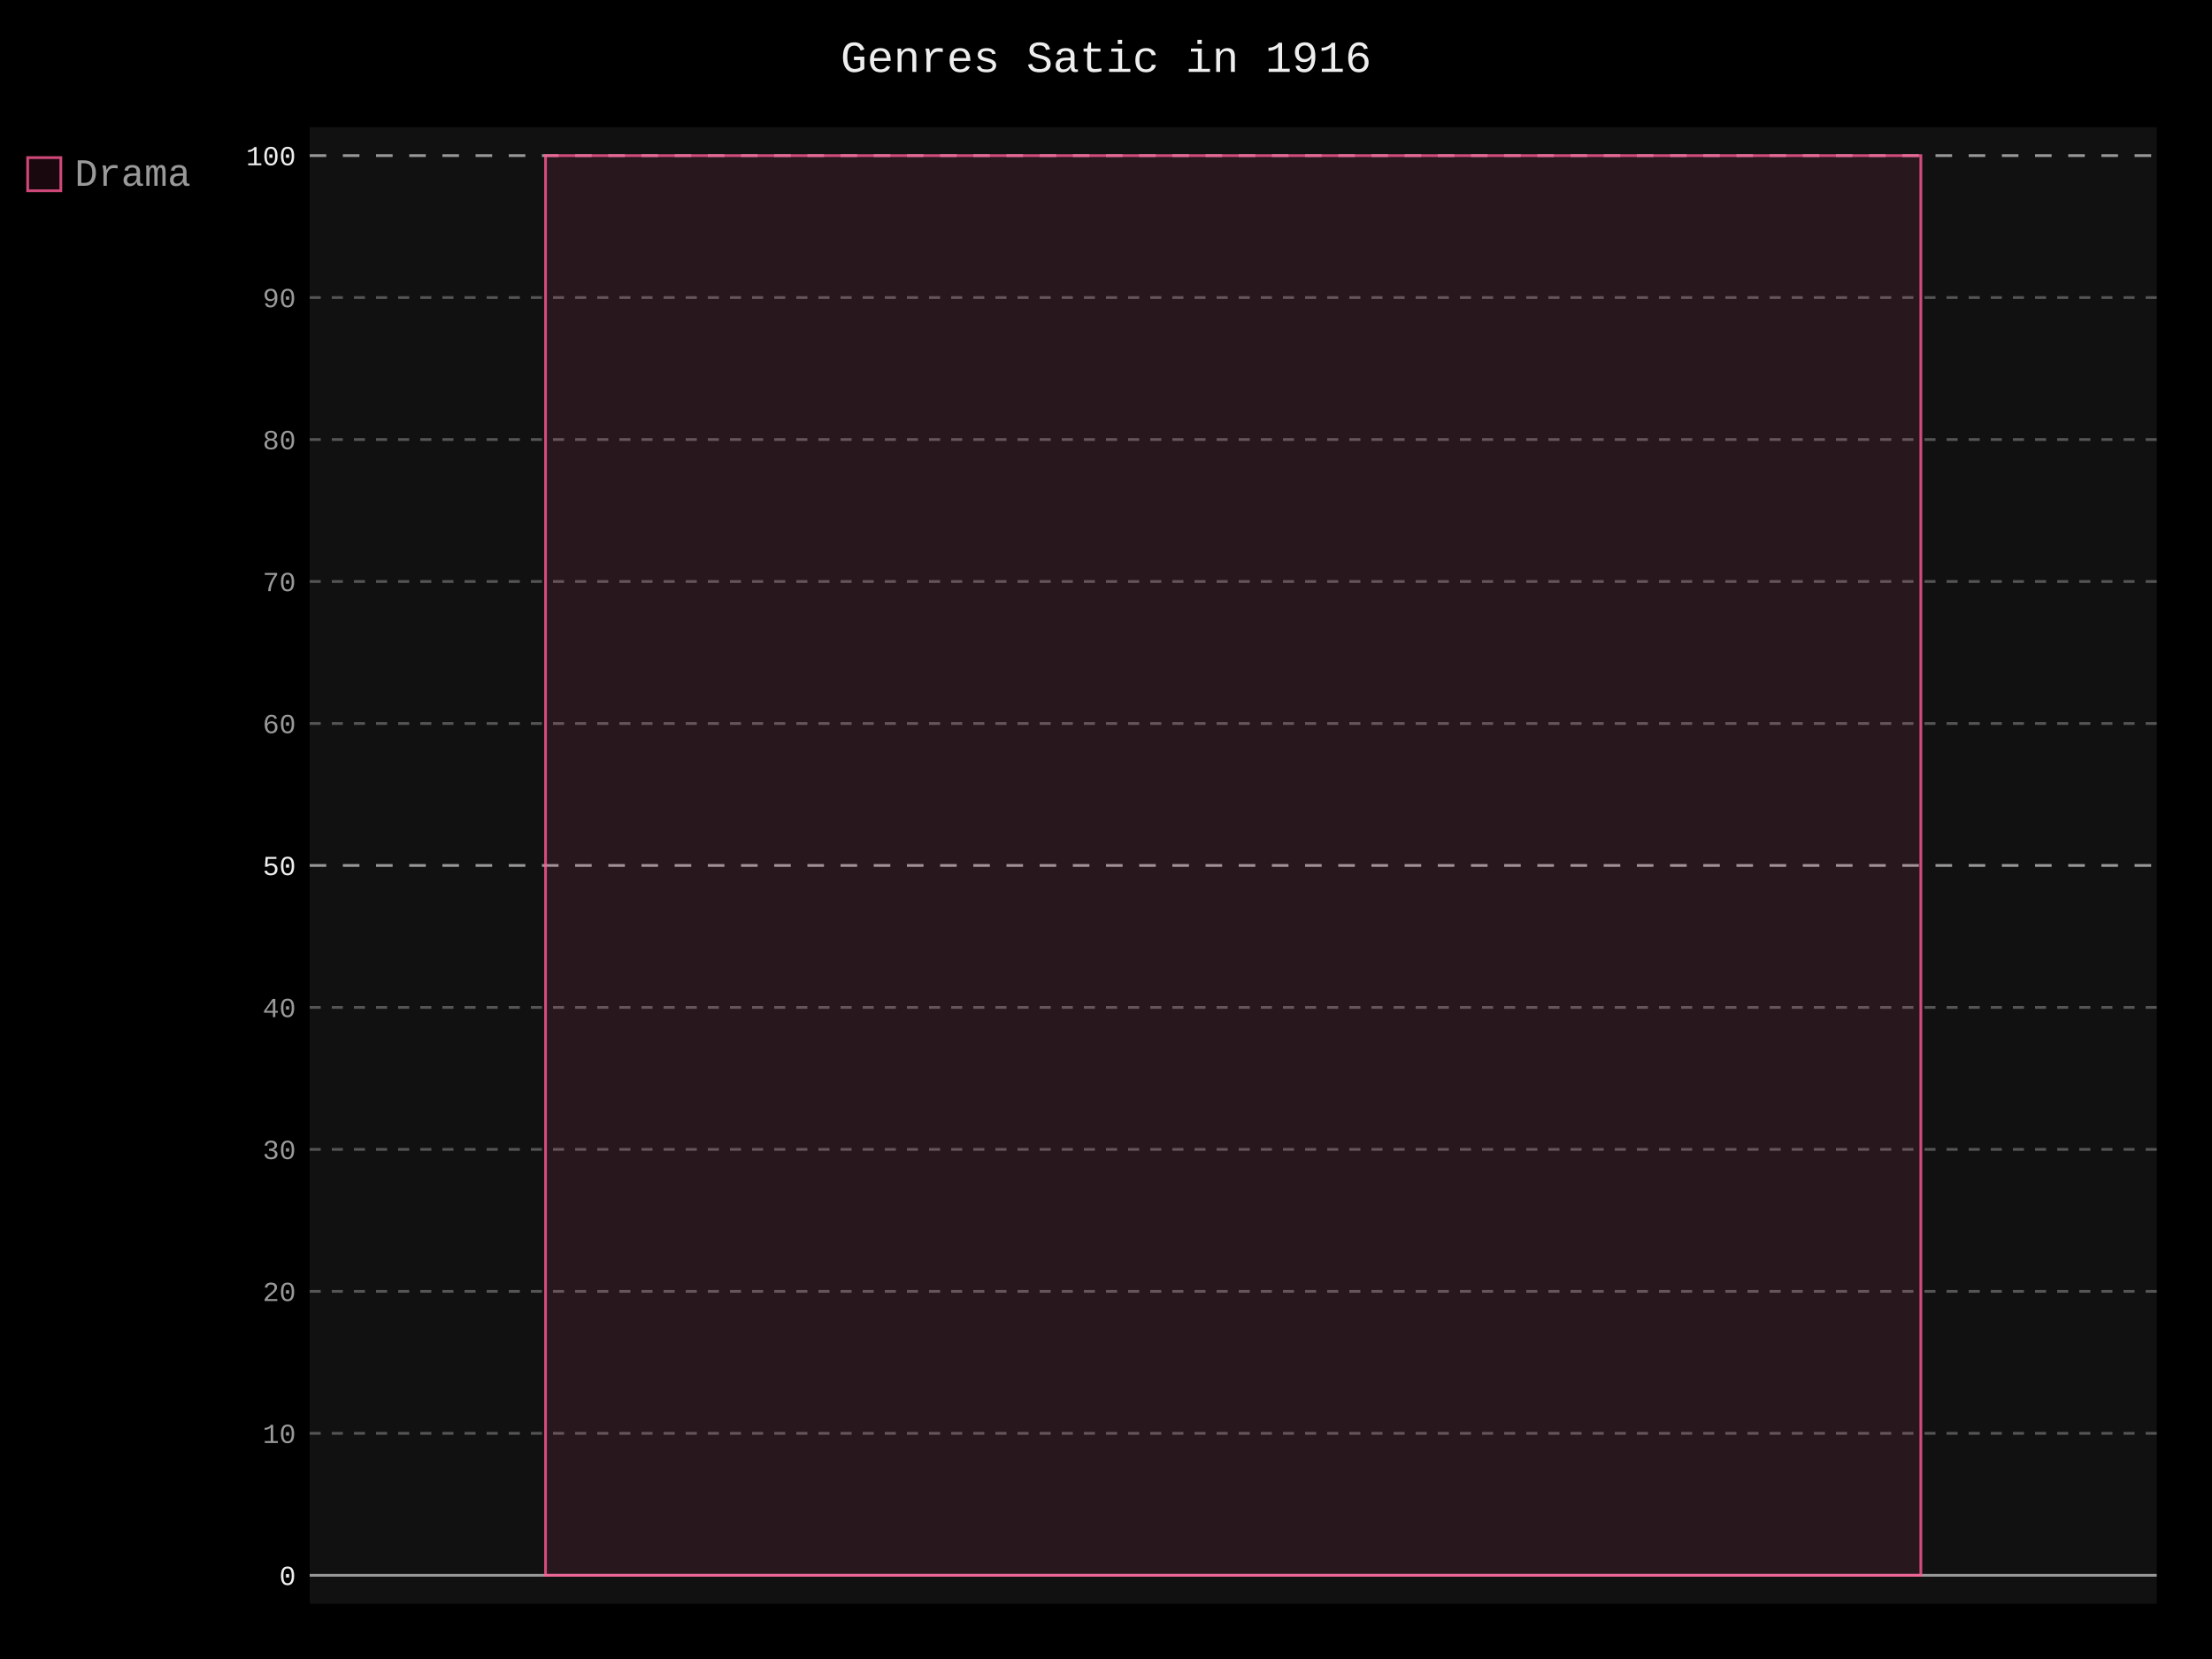
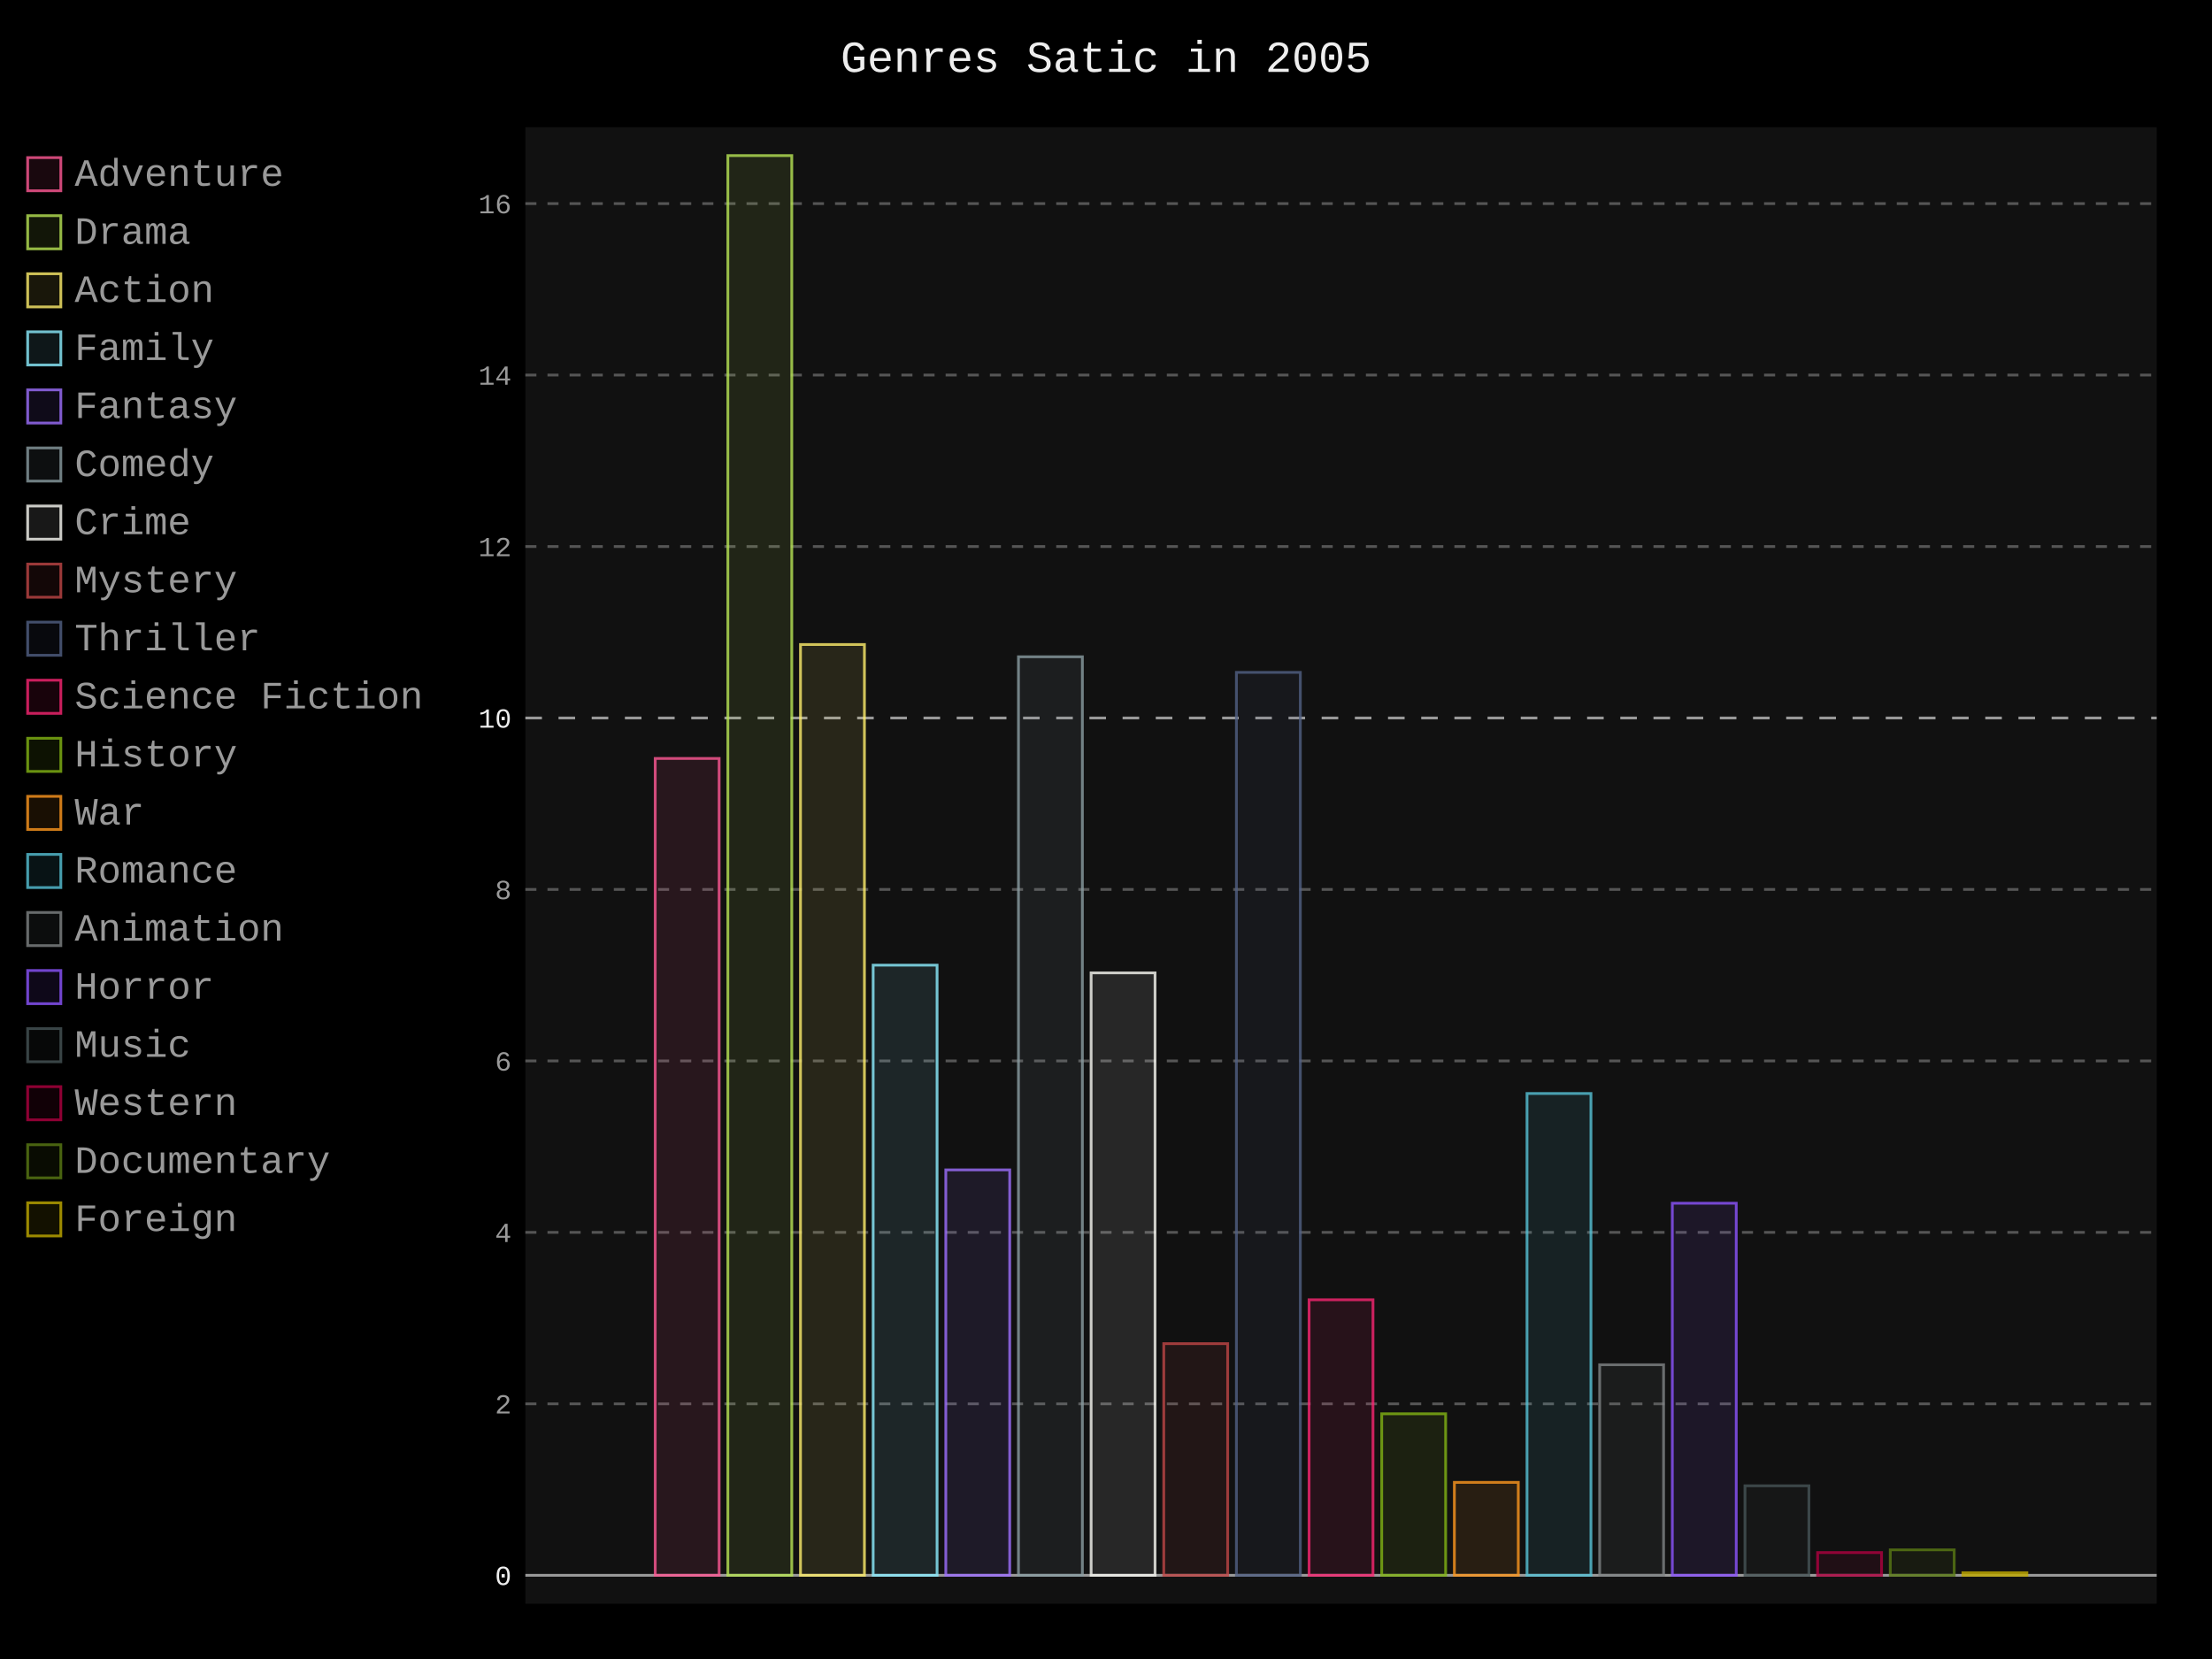
- <svg xmlns="http://www.w3.org/2000/svg" class="pygal-chart" id="chart-b54cec09-4a08-4c87-a68c-43b56cd6a341" viewBox="0 0 800 600">
+ <svg xmlns="http://www.w3.org/2000/svg" class="pygal-chart" id="chart-d2a11b8c-1f24-4904-91e4-b14925b5fa69" viewBox="0 0 800 600">
  <defs>
-     <style type="text/css">#chart-b54cec09-4a08-4c87-a68c-43b56cd6a341{-webkit-user-select:none;-webkit-font-smoothing:antialiased;font-family:Consolas,"Liberation Mono",Menlo,Courier,monospace}#chart-b54cec09-4a08-4c87-a68c-43b56cd6a341 .title{font-family:Consolas,"Liberation Mono",Menlo,Courier,monospace;font-size:16px}#chart-b54cec09-4a08-4c87-a68c-43b56cd6a341 .legends .legend text{font-family:Consolas,"Liberation Mono",Menlo,Courier,monospace;font-size:14px}#chart-b54cec09-4a08-4c87-a68c-43b56cd6a341 .axis text{font-family:Consolas,"Liberation Mono",Menlo,Courier,monospace;font-size:10px}#chart-b54cec09-4a08-4c87-a68c-43b56cd6a341 .axis text.major{font-family:Consolas,"Liberation Mono",Menlo,Courier,monospace;font-size:10px}#chart-b54cec09-4a08-4c87-a68c-43b56cd6a341 .text-overlay text.value{font-family:Consolas,"Liberation Mono",Menlo,Courier,monospace;font-size:16px}#chart-b54cec09-4a08-4c87-a68c-43b56cd6a341 .text-overlay text.label{font-family:Consolas,"Liberation Mono",Menlo,Courier,monospace;font-size:10px}#chart-b54cec09-4a08-4c87-a68c-43b56cd6a341 .tooltip{font-family:Consolas,"Liberation Mono",Menlo,Courier,monospace;font-size:14px}#chart-b54cec09-4a08-4c87-a68c-43b56cd6a341 text.no_data{font-family:Consolas,"Liberation Mono",Menlo,Courier,monospace;font-size:64px}
- #chart-b54cec09-4a08-4c87-a68c-43b56cd6a341{background-color:black}#chart-b54cec09-4a08-4c87-a68c-43b56cd6a341 path,#chart-b54cec09-4a08-4c87-a68c-43b56cd6a341 line,#chart-b54cec09-4a08-4c87-a68c-43b56cd6a341 rect,#chart-b54cec09-4a08-4c87-a68c-43b56cd6a341 circle{-webkit-transition:1s ease-out;-moz-transition:1s ease-out;transition:1s ease-out}#chart-b54cec09-4a08-4c87-a68c-43b56cd6a341 .graph &gt; .background{fill:black}#chart-b54cec09-4a08-4c87-a68c-43b56cd6a341 .plot &gt; .background{fill:#111}#chart-b54cec09-4a08-4c87-a68c-43b56cd6a341 .graph{fill:#999}#chart-b54cec09-4a08-4c87-a68c-43b56cd6a341 text.no_data{fill:#eee}#chart-b54cec09-4a08-4c87-a68c-43b56cd6a341 .title{fill:#eee}#chart-b54cec09-4a08-4c87-a68c-43b56cd6a341 .legends .legend text{fill:#999}#chart-b54cec09-4a08-4c87-a68c-43b56cd6a341 .legends .legend:hover text{fill:#eee}#chart-b54cec09-4a08-4c87-a68c-43b56cd6a341 .axis .line{stroke:#eee}#chart-b54cec09-4a08-4c87-a68c-43b56cd6a341 .axis .guide.line{stroke:#555}#chart-b54cec09-4a08-4c87-a68c-43b56cd6a341 .axis .major.line{stroke:#999}#chart-b54cec09-4a08-4c87-a68c-43b56cd6a341 .axis text.major{fill:#eee}#chart-b54cec09-4a08-4c87-a68c-43b56cd6a341 .axis.y .guides:hover .guide.line,#chart-b54cec09-4a08-4c87-a68c-43b56cd6a341 .line-graph .axis.x .guides:hover .guide.line,#chart-b54cec09-4a08-4c87-a68c-43b56cd6a341 .stackedline-graph .axis.x .guides:hover .guide.line,#chart-b54cec09-4a08-4c87-a68c-43b56cd6a341 .xy-graph .axis.x .guides:hover .guide.line{stroke:#eee}#chart-b54cec09-4a08-4c87-a68c-43b56cd6a341 .axis .guides:hover text{fill:#eee}#chart-b54cec09-4a08-4c87-a68c-43b56cd6a341 .reactive{fill-opacity:.1;stroke-opacity:.8}#chart-b54cec09-4a08-4c87-a68c-43b56cd6a341 .ci{stroke:#999}#chart-b54cec09-4a08-4c87-a68c-43b56cd6a341 .reactive.active,#chart-b54cec09-4a08-4c87-a68c-43b56cd6a341 .active .reactive{fill-opacity:.75;stroke-opacity:.9;stroke-width:4}#chart-b54cec09-4a08-4c87-a68c-43b56cd6a341 .ci .reactive.active{stroke-width:1.5}#chart-b54cec09-4a08-4c87-a68c-43b56cd6a341 .series text{fill:#eee}#chart-b54cec09-4a08-4c87-a68c-43b56cd6a341 .tooltip rect{fill:#111;stroke:#eee;-webkit-transition:opacity 1s ease-out;-moz-transition:opacity 1s ease-out;transition:opacity 1s ease-out}#chart-b54cec09-4a08-4c87-a68c-43b56cd6a341 .tooltip .label{fill:#999}#chart-b54cec09-4a08-4c87-a68c-43b56cd6a341 .tooltip .label{fill:#999}#chart-b54cec09-4a08-4c87-a68c-43b56cd6a341 .tooltip .legend{font-size:.8em;fill:#555}#chart-b54cec09-4a08-4c87-a68c-43b56cd6a341 .tooltip .x_label{font-size:.6em;fill:#eee}#chart-b54cec09-4a08-4c87-a68c-43b56cd6a341 .tooltip .xlink{font-size:.5em;text-decoration:underline}#chart-b54cec09-4a08-4c87-a68c-43b56cd6a341 .tooltip .value{font-size:1.5em}#chart-b54cec09-4a08-4c87-a68c-43b56cd6a341 .bound{font-size:.5em}#chart-b54cec09-4a08-4c87-a68c-43b56cd6a341 .max-value{font-size:.75em;fill:#555}#chart-b54cec09-4a08-4c87-a68c-43b56cd6a341 .map-element{fill:#111;stroke:#555 !important}#chart-b54cec09-4a08-4c87-a68c-43b56cd6a341 .map-element .reactive{fill-opacity:inherit;stroke-opacity:inherit}#chart-b54cec09-4a08-4c87-a68c-43b56cd6a341 .color-0,#chart-b54cec09-4a08-4c87-a68c-43b56cd6a341 .color-0 a:visited{stroke:#ff5995;fill:#ff5995}#chart-b54cec09-4a08-4c87-a68c-43b56cd6a341 .text-overlay .color-0 text{fill:black}
- #chart-b54cec09-4a08-4c87-a68c-43b56cd6a341 text.no_data{text-anchor:middle}#chart-b54cec09-4a08-4c87-a68c-43b56cd6a341 .guide.line{fill:none}#chart-b54cec09-4a08-4c87-a68c-43b56cd6a341 .centered{text-anchor:middle}#chart-b54cec09-4a08-4c87-a68c-43b56cd6a341 .title{text-anchor:middle}#chart-b54cec09-4a08-4c87-a68c-43b56cd6a341 .legends .legend text{fill-opacity:1}#chart-b54cec09-4a08-4c87-a68c-43b56cd6a341 .axis.x text{text-anchor:middle}#chart-b54cec09-4a08-4c87-a68c-43b56cd6a341 .axis.x:not(.web) text[transform]{text-anchor:start}#chart-b54cec09-4a08-4c87-a68c-43b56cd6a341 .axis.x:not(.web) text[transform].backwards{text-anchor:end}#chart-b54cec09-4a08-4c87-a68c-43b56cd6a341 .axis.y text{text-anchor:end}#chart-b54cec09-4a08-4c87-a68c-43b56cd6a341 .axis.y text[transform].backwards{text-anchor:start}#chart-b54cec09-4a08-4c87-a68c-43b56cd6a341 .axis.y2 text{text-anchor:start}#chart-b54cec09-4a08-4c87-a68c-43b56cd6a341 .axis.y2 text[transform].backwards{text-anchor:end}#chart-b54cec09-4a08-4c87-a68c-43b56cd6a341 .axis .guide.line{stroke-dasharray:4,4}#chart-b54cec09-4a08-4c87-a68c-43b56cd6a341 .axis .major.guide.line{stroke-dasharray:6,6}#chart-b54cec09-4a08-4c87-a68c-43b56cd6a341 .horizontal .axis.y .guide.line,#chart-b54cec09-4a08-4c87-a68c-43b56cd6a341 .horizontal .axis.y2 .guide.line,#chart-b54cec09-4a08-4c87-a68c-43b56cd6a341 .vertical .axis.x .guide.line{opacity:0}#chart-b54cec09-4a08-4c87-a68c-43b56cd6a341 .horizontal .axis.always_show .guide.line,#chart-b54cec09-4a08-4c87-a68c-43b56cd6a341 .vertical .axis.always_show .guide.line{opacity:1 !important}#chart-b54cec09-4a08-4c87-a68c-43b56cd6a341 .axis.y .guides:hover .guide.line,#chart-b54cec09-4a08-4c87-a68c-43b56cd6a341 .axis.y2 .guides:hover .guide.line,#chart-b54cec09-4a08-4c87-a68c-43b56cd6a341 .axis.x .guides:hover .guide.line{opacity:1}#chart-b54cec09-4a08-4c87-a68c-43b56cd6a341 .axis .guides:hover text{opacity:1}#chart-b54cec09-4a08-4c87-a68c-43b56cd6a341 .nofill{fill:none}#chart-b54cec09-4a08-4c87-a68c-43b56cd6a341 .subtle-fill{fill-opacity:.2}#chart-b54cec09-4a08-4c87-a68c-43b56cd6a341 .dot{stroke-width:1px;fill-opacity:1}#chart-b54cec09-4a08-4c87-a68c-43b56cd6a341 .dot.active{stroke-width:5px}#chart-b54cec09-4a08-4c87-a68c-43b56cd6a341 .dot.negative{fill:transparent}#chart-b54cec09-4a08-4c87-a68c-43b56cd6a341 text,#chart-b54cec09-4a08-4c87-a68c-43b56cd6a341 tspan{stroke:none !important}#chart-b54cec09-4a08-4c87-a68c-43b56cd6a341 .series text.active{opacity:1}#chart-b54cec09-4a08-4c87-a68c-43b56cd6a341 .tooltip rect{fill-opacity:.95;stroke-width:.5}#chart-b54cec09-4a08-4c87-a68c-43b56cd6a341 .tooltip text{fill-opacity:1}#chart-b54cec09-4a08-4c87-a68c-43b56cd6a341 .showable{visibility:hidden}#chart-b54cec09-4a08-4c87-a68c-43b56cd6a341 .showable.shown{visibility:visible}#chart-b54cec09-4a08-4c87-a68c-43b56cd6a341 .gauge-background{fill:rgba(229,229,229,1);stroke:none}#chart-b54cec09-4a08-4c87-a68c-43b56cd6a341 .bg-lines{stroke:black;stroke-width:2px}</style>
+     <style type="text/css">#chart-d2a11b8c-1f24-4904-91e4-b14925b5fa69{-webkit-user-select:none;-webkit-font-smoothing:antialiased;font-family:Consolas,"Liberation Mono",Menlo,Courier,monospace}#chart-d2a11b8c-1f24-4904-91e4-b14925b5fa69 .title{font-family:Consolas,"Liberation Mono",Menlo,Courier,monospace;font-size:16px}#chart-d2a11b8c-1f24-4904-91e4-b14925b5fa69 .legends .legend text{font-family:Consolas,"Liberation Mono",Menlo,Courier,monospace;font-size:14px}#chart-d2a11b8c-1f24-4904-91e4-b14925b5fa69 .axis text{font-family:Consolas,"Liberation Mono",Menlo,Courier,monospace;font-size:10px}#chart-d2a11b8c-1f24-4904-91e4-b14925b5fa69 .axis text.major{font-family:Consolas,"Liberation Mono",Menlo,Courier,monospace;font-size:10px}#chart-d2a11b8c-1f24-4904-91e4-b14925b5fa69 .text-overlay text.value{font-family:Consolas,"Liberation Mono",Menlo,Courier,monospace;font-size:16px}#chart-d2a11b8c-1f24-4904-91e4-b14925b5fa69 .text-overlay text.label{font-family:Consolas,"Liberation Mono",Menlo,Courier,monospace;font-size:10px}#chart-d2a11b8c-1f24-4904-91e4-b14925b5fa69 .tooltip{font-family:Consolas,"Liberation Mono",Menlo,Courier,monospace;font-size:14px}#chart-d2a11b8c-1f24-4904-91e4-b14925b5fa69 text.no_data{font-family:Consolas,"Liberation Mono",Menlo,Courier,monospace;font-size:64px}
+ #chart-d2a11b8c-1f24-4904-91e4-b14925b5fa69{background-color:black}#chart-d2a11b8c-1f24-4904-91e4-b14925b5fa69 path,#chart-d2a11b8c-1f24-4904-91e4-b14925b5fa69 line,#chart-d2a11b8c-1f24-4904-91e4-b14925b5fa69 rect,#chart-d2a11b8c-1f24-4904-91e4-b14925b5fa69 circle{-webkit-transition:1s ease-out;-moz-transition:1s ease-out;transition:1s ease-out}#chart-d2a11b8c-1f24-4904-91e4-b14925b5fa69 .graph &gt; .background{fill:black}#chart-d2a11b8c-1f24-4904-91e4-b14925b5fa69 .plot &gt; .background{fill:#111}#chart-d2a11b8c-1f24-4904-91e4-b14925b5fa69 .graph{fill:#999}#chart-d2a11b8c-1f24-4904-91e4-b14925b5fa69 text.no_data{fill:#eee}#chart-d2a11b8c-1f24-4904-91e4-b14925b5fa69 .title{fill:#eee}#chart-d2a11b8c-1f24-4904-91e4-b14925b5fa69 .legends .legend text{fill:#999}#chart-d2a11b8c-1f24-4904-91e4-b14925b5fa69 .legends .legend:hover text{fill:#eee}#chart-d2a11b8c-1f24-4904-91e4-b14925b5fa69 .axis .line{stroke:#eee}#chart-d2a11b8c-1f24-4904-91e4-b14925b5fa69 .axis .guide.line{stroke:#555}#chart-d2a11b8c-1f24-4904-91e4-b14925b5fa69 .axis .major.line{stroke:#999}#chart-d2a11b8c-1f24-4904-91e4-b14925b5fa69 .axis text.major{fill:#eee}#chart-d2a11b8c-1f24-4904-91e4-b14925b5fa69 .axis.y .guides:hover .guide.line,#chart-d2a11b8c-1f24-4904-91e4-b14925b5fa69 .line-graph .axis.x .guides:hover .guide.line,#chart-d2a11b8c-1f24-4904-91e4-b14925b5fa69 .stackedline-graph .axis.x .guides:hover .guide.line,#chart-d2a11b8c-1f24-4904-91e4-b14925b5fa69 .xy-graph .axis.x .guides:hover .guide.line{stroke:#eee}#chart-d2a11b8c-1f24-4904-91e4-b14925b5fa69 .axis .guides:hover text{fill:#eee}#chart-d2a11b8c-1f24-4904-91e4-b14925b5fa69 .reactive{fill-opacity:.1;stroke-opacity:.8}#chart-d2a11b8c-1f24-4904-91e4-b14925b5fa69 .ci{stroke:#999}#chart-d2a11b8c-1f24-4904-91e4-b14925b5fa69 .reactive.active,#chart-d2a11b8c-1f24-4904-91e4-b14925b5fa69 .active .reactive{fill-opacity:.75;stroke-opacity:.9;stroke-width:4}#chart-d2a11b8c-1f24-4904-91e4-b14925b5fa69 .ci .reactive.active{stroke-width:1.5}#chart-d2a11b8c-1f24-4904-91e4-b14925b5fa69 .series text{fill:#eee}#chart-d2a11b8c-1f24-4904-91e4-b14925b5fa69 .tooltip rect{fill:#111;stroke:#eee;-webkit-transition:opacity 1s ease-out;-moz-transition:opacity 1s ease-out;transition:opacity 1s ease-out}#chart-d2a11b8c-1f24-4904-91e4-b14925b5fa69 .tooltip .label{fill:#999}#chart-d2a11b8c-1f24-4904-91e4-b14925b5fa69 .tooltip .label{fill:#999}#chart-d2a11b8c-1f24-4904-91e4-b14925b5fa69 .tooltip .legend{font-size:.8em;fill:#555}#chart-d2a11b8c-1f24-4904-91e4-b14925b5fa69 .tooltip .x_label{font-size:.6em;fill:#eee}#chart-d2a11b8c-1f24-4904-91e4-b14925b5fa69 .tooltip .xlink{font-size:.5em;text-decoration:underline}#chart-d2a11b8c-1f24-4904-91e4-b14925b5fa69 .tooltip .value{font-size:1.5em}#chart-d2a11b8c-1f24-4904-91e4-b14925b5fa69 .bound{font-size:.5em}#chart-d2a11b8c-1f24-4904-91e4-b14925b5fa69 .max-value{font-size:.75em;fill:#555}#chart-d2a11b8c-1f24-4904-91e4-b14925b5fa69 .map-element{fill:#111;stroke:#555 !important}#chart-d2a11b8c-1f24-4904-91e4-b14925b5fa69 .map-element .reactive{fill-opacity:inherit;stroke-opacity:inherit}#chart-d2a11b8c-1f24-4904-91e4-b14925b5fa69 .color-0,#chart-d2a11b8c-1f24-4904-91e4-b14925b5fa69 .color-0 a:visited{stroke:#ff5995;fill:#ff5995}#chart-d2a11b8c-1f24-4904-91e4-b14925b5fa69 .color-1,#chart-d2a11b8c-1f24-4904-91e4-b14925b5fa69 .color-1 a:visited{stroke:#b6e354;fill:#b6e354}#chart-d2a11b8c-1f24-4904-91e4-b14925b5fa69 .color-2,#chart-d2a11b8c-1f24-4904-91e4-b14925b5fa69 .color-2 a:visited{stroke:#feed6c;fill:#feed6c}#chart-d2a11b8c-1f24-4904-91e4-b14925b5fa69 .color-3,#chart-d2a11b8c-1f24-4904-91e4-b14925b5fa69 .color-3 a:visited{stroke:#8cedff;fill:#8cedff}#chart-d2a11b8c-1f24-4904-91e4-b14925b5fa69 .color-4,#chart-d2a11b8c-1f24-4904-91e4-b14925b5fa69 .color-4 a:visited{stroke:#9e6ffe;fill:#9e6ffe}#chart-d2a11b8c-1f24-4904-91e4-b14925b5fa69 .color-5,#chart-d2a11b8c-1f24-4904-91e4-b14925b5fa69 .color-5 a:visited{stroke:#899ca1;fill:#899ca1}#chart-d2a11b8c-1f24-4904-91e4-b14925b5fa69 .color-6,#chart-d2a11b8c-1f24-4904-91e4-b14925b5fa69 .color-6 a:visited{stroke:#f8f8f2;fill:#f8f8f2}#chart-d2a11b8c-1f24-4904-91e4-b14925b5fa69 .color-7,#chart-d2a11b8c-1f24-4904-91e4-b14925b5fa69 .color-7 a:visited{stroke:#bf4646;fill:#bf4646}#chart-d2a11b8c-1f24-4904-91e4-b14925b5fa69 .color-8,#chart-d2a11b8c-1f24-4904-91e4-b14925b5fa69 .color-8 a:visited{stroke:#516083;fill:#516083}#chart-d2a11b8c-1f24-4904-91e4-b14925b5fa69 .color-9,#chart-d2a11b8c-1f24-4904-91e4-b14925b5fa69 .color-9 a:visited{stroke:#f92672;fill:#f92672}#chart-d2a11b8c-1f24-4904-91e4-b14925b5fa69 .color-10,#chart-d2a11b8c-1f24-4904-91e4-b14925b5fa69 .color-10 a:visited{stroke:#82b414;fill:#82b414}#chart-d2a11b8c-1f24-4904-91e4-b14925b5fa69 .color-11,#chart-d2a11b8c-1f24-4904-91e4-b14925b5fa69 .color-11 a:visited{stroke:#fd971f;fill:#fd971f}#chart-d2a11b8c-1f24-4904-91e4-b14925b5fa69 .color-12,#chart-d2a11b8c-1f24-4904-91e4-b14925b5fa69 .color-12 a:visited{stroke:#56c2d6;fill:#56c2d6}#chart-d2a11b8c-1f24-4904-91e4-b14925b5fa69 .color-13,#chart-d2a11b8c-1f24-4904-91e4-b14925b5fa69 .color-13 a:visited{stroke:#808384;fill:#808384}#chart-d2a11b8c-1f24-4904-91e4-b14925b5fa69 .color-14,#chart-d2a11b8c-1f24-4904-91e4-b14925b5fa69 .color-14 a:visited{stroke:#8c54fe;fill:#8c54fe}#chart-d2a11b8c-1f24-4904-91e4-b14925b5fa69 .color-15,#chart-d2a11b8c-1f24-4904-91e4-b14925b5fa69 .color-15 a:visited{stroke:#465457;fill:#465457}#chart-d2a11b8c-1f24-4904-91e4-b14925b5fa69 .color-16,#chart-d2a11b8c-1f24-4904-91e4-b14925b5fa69 .color-16 a:visited{stroke:#b00040;fill:#b00040}#chart-d2a11b8c-1f24-4904-91e4-b14925b5fa69 .color-17,#chart-d2a11b8c-1f24-4904-91e4-b14925b5fa69 .color-17 a:visited{stroke:#5a7b14;fill:#5a7b14}#chart-d2a11b8c-1f24-4904-91e4-b14925b5fa69 .color-18,#chart-d2a11b8c-1f24-4904-91e4-b14925b5fa69 .color-18 a:visited{stroke:#c0aa01;fill:#c0aa01}#chart-d2a11b8c-1f24-4904-91e4-b14925b5fa69 .text-overlay .color-0 text{fill:black}#chart-d2a11b8c-1f24-4904-91e4-b14925b5fa69 .text-overlay .color-1 text{fill:black}#chart-d2a11b8c-1f24-4904-91e4-b14925b5fa69 .text-overlay .color-2 text{fill:black}#chart-d2a11b8c-1f24-4904-91e4-b14925b5fa69 .text-overlay .color-3 text{fill:black}#chart-d2a11b8c-1f24-4904-91e4-b14925b5fa69 .text-overlay .color-4 text{fill:black}#chart-d2a11b8c-1f24-4904-91e4-b14925b5fa69 .text-overlay .color-5 text{fill:black}#chart-d2a11b8c-1f24-4904-91e4-b14925b5fa69 .text-overlay .color-6 text{fill:black}#chart-d2a11b8c-1f24-4904-91e4-b14925b5fa69 .text-overlay .color-7 text{fill:black}#chart-d2a11b8c-1f24-4904-91e4-b14925b5fa69 .text-overlay .color-8 text{fill:black}#chart-d2a11b8c-1f24-4904-91e4-b14925b5fa69 .text-overlay .color-9 text{fill:black}#chart-d2a11b8c-1f24-4904-91e4-b14925b5fa69 .text-overlay .color-10 text{fill:black}#chart-d2a11b8c-1f24-4904-91e4-b14925b5fa69 .text-overlay .color-11 text{fill:black}#chart-d2a11b8c-1f24-4904-91e4-b14925b5fa69 .text-overlay .color-12 text{fill:black}#chart-d2a11b8c-1f24-4904-91e4-b14925b5fa69 .text-overlay .color-13 text{fill:black}#chart-d2a11b8c-1f24-4904-91e4-b14925b5fa69 .text-overlay .color-14 text{fill:black}#chart-d2a11b8c-1f24-4904-91e4-b14925b5fa69 .text-overlay .color-15 text{fill:black}#chart-d2a11b8c-1f24-4904-91e4-b14925b5fa69 .text-overlay .color-16 text{fill:black}#chart-d2a11b8c-1f24-4904-91e4-b14925b5fa69 .text-overlay .color-17 text{fill:black}#chart-d2a11b8c-1f24-4904-91e4-b14925b5fa69 .text-overlay .color-18 text{fill:black}
+ #chart-d2a11b8c-1f24-4904-91e4-b14925b5fa69 text.no_data{text-anchor:middle}#chart-d2a11b8c-1f24-4904-91e4-b14925b5fa69 .guide.line{fill:none}#chart-d2a11b8c-1f24-4904-91e4-b14925b5fa69 .centered{text-anchor:middle}#chart-d2a11b8c-1f24-4904-91e4-b14925b5fa69 .title{text-anchor:middle}#chart-d2a11b8c-1f24-4904-91e4-b14925b5fa69 .legends .legend text{fill-opacity:1}#chart-d2a11b8c-1f24-4904-91e4-b14925b5fa69 .axis.x text{text-anchor:middle}#chart-d2a11b8c-1f24-4904-91e4-b14925b5fa69 .axis.x:not(.web) text[transform]{text-anchor:start}#chart-d2a11b8c-1f24-4904-91e4-b14925b5fa69 .axis.x:not(.web) text[transform].backwards{text-anchor:end}#chart-d2a11b8c-1f24-4904-91e4-b14925b5fa69 .axis.y text{text-anchor:end}#chart-d2a11b8c-1f24-4904-91e4-b14925b5fa69 .axis.y text[transform].backwards{text-anchor:start}#chart-d2a11b8c-1f24-4904-91e4-b14925b5fa69 .axis.y2 text{text-anchor:start}#chart-d2a11b8c-1f24-4904-91e4-b14925b5fa69 .axis.y2 text[transform].backwards{text-anchor:end}#chart-d2a11b8c-1f24-4904-91e4-b14925b5fa69 .axis .guide.line{stroke-dasharray:4,4}#chart-d2a11b8c-1f24-4904-91e4-b14925b5fa69 .axis .major.guide.line{stroke-dasharray:6,6}#chart-d2a11b8c-1f24-4904-91e4-b14925b5fa69 .horizontal .axis.y .guide.line,#chart-d2a11b8c-1f24-4904-91e4-b14925b5fa69 .horizontal .axis.y2 .guide.line,#chart-d2a11b8c-1f24-4904-91e4-b14925b5fa69 .vertical .axis.x .guide.line{opacity:0}#chart-d2a11b8c-1f24-4904-91e4-b14925b5fa69 .horizontal .axis.always_show .guide.line,#chart-d2a11b8c-1f24-4904-91e4-b14925b5fa69 .vertical .axis.always_show .guide.line{opacity:1 !important}#chart-d2a11b8c-1f24-4904-91e4-b14925b5fa69 .axis.y .guides:hover .guide.line,#chart-d2a11b8c-1f24-4904-91e4-b14925b5fa69 .axis.y2 .guides:hover .guide.line,#chart-d2a11b8c-1f24-4904-91e4-b14925b5fa69 .axis.x .guides:hover .guide.line{opacity:1}#chart-d2a11b8c-1f24-4904-91e4-b14925b5fa69 .axis .guides:hover text{opacity:1}#chart-d2a11b8c-1f24-4904-91e4-b14925b5fa69 .nofill{fill:none}#chart-d2a11b8c-1f24-4904-91e4-b14925b5fa69 .subtle-fill{fill-opacity:.2}#chart-d2a11b8c-1f24-4904-91e4-b14925b5fa69 .dot{stroke-width:1px;fill-opacity:1}#chart-d2a11b8c-1f24-4904-91e4-b14925b5fa69 .dot.active{stroke-width:5px}#chart-d2a11b8c-1f24-4904-91e4-b14925b5fa69 .dot.negative{fill:transparent}#chart-d2a11b8c-1f24-4904-91e4-b14925b5fa69 text,#chart-d2a11b8c-1f24-4904-91e4-b14925b5fa69 tspan{stroke:none !important}#chart-d2a11b8c-1f24-4904-91e4-b14925b5fa69 .series text.active{opacity:1}#chart-d2a11b8c-1f24-4904-91e4-b14925b5fa69 .tooltip rect{fill-opacity:.95;stroke-width:.5}#chart-d2a11b8c-1f24-4904-91e4-b14925b5fa69 .tooltip text{fill-opacity:1}#chart-d2a11b8c-1f24-4904-91e4-b14925b5fa69 .showable{visibility:hidden}#chart-d2a11b8c-1f24-4904-91e4-b14925b5fa69 .showable.shown{visibility:visible}#chart-d2a11b8c-1f24-4904-91e4-b14925b5fa69 .gauge-background{fill:rgba(229,229,229,1);stroke:none}#chart-d2a11b8c-1f24-4904-91e4-b14925b5fa69 .bg-lines{stroke:black;stroke-width:2px}</style>
  </defs>
  <g class="graph bar-graph vertical">
    <rect class="background" height="600" width="800" x="0" y="0" />
-     <g class="plot" transform="translate(112, 46)">
-       <rect class="background" height="534" width="668.0" x="0" y="0" />
+     <g class="plot" transform="translate(190, 46)">
+       <rect class="background" height="534" width="590.0" x="0" y="0" />
      <g class="axis y always_show">
        <g class="guides">
-           <path class="axis major line" d="M0 523.731 h668" />
+           <path class="axis major line" d="M0 523.731 h590" />
          <text class="major" x="-5" y="527.231">0</text>
        </g>
        <g class="guides">
-           <path class="guide line" d="M0 472.385 h668" />
-           <text class="" x="-5" y="475.885">10</text>
-         </g>
-         <g class="guides">
-           <path class="guide line" d="M0 421.038 h668" />
-           <text class="" x="-5" y="424.538">20</text>
-         </g>
-         <g class="guides">
-           <path class="guide line" d="M0 369.692 h668" />
-           <text class="" x="-5" y="373.192">30</text>
-         </g>
-         <g class="guides">
-           <path class="guide line" d="M0 318.346 h668" />
-           <text class="" x="-5" y="321.846">40</text>
-         </g>
-         <g class="guides">
-           <path class="major guide line" d="M0 267 h668" />
-           <text class="major" x="-5" y="270.5">50</text>
-         </g>
-         <g class="guides">
-           <path class="guide line" d="M0 215.654 h668" />
-           <text class="" x="-5" y="219.154">60</text>
-         </g>
-         <g class="guides">
-           <path class="guide line" d="M0 164.308 h668" />
-           <text class="" x="-5" y="167.808">70</text>
-         </g>
-         <g class="guides">
-           <path class="guide line" d="M0 112.962 h668" />
-           <text class="" x="-5" y="116.462">80</text>
-         </g>
-         <g class="guides">
-           <path class="guide line" d="M0 61.615 h668" />
-           <text class="" x="-5" y="65.115">90</text>
-         </g>
-         <g class="guides">
-           <path class="major guide line" d="M0 10.269 h668" />
-           <text class="major" x="-5" y="13.769">100</text>
+           <path class="guide line" d="M0 461.719 h590" />
+           <text class="" x="-5" y="465.219">2</text>
+         </g>
+         <g class="guides">
+           <path class="guide line" d="M0 399.706 h590" />
+           <text class="" x="-5" y="403.206">4</text>
+         </g>
+         <g class="guides">
+           <path class="guide line" d="M0 337.694 h590" />
+           <text class="" x="-5" y="341.194">6</text>
+         </g>
+         <g class="guides">
+           <path class="guide line" d="M0 275.682 h590" />
+           <text class="" x="-5" y="279.182">8</text>
+         </g>
+         <g class="guides">
+           <path class="major guide line" d="M0 213.669 h590" />
+           <text class="major" x="-5" y="217.169">10</text>
+         </g>
+         <g class="guides">
+           <path class="guide line" d="M0 151.657 h590" />
+           <text class="" x="-5" y="155.157">12</text>
+         </g>
+         <g class="guides">
+           <path class="guide line" d="M0 89.645 h590" />
+           <text class="" x="-5" y="93.145">14</text>
+         </g>
+         <g class="guides">
+           <path class="guide line" d="M0 27.633 h590" />
+           <text class="" x="-5" y="31.133">16</text>
        </g>
      </g>
      <g class="series serie-0 color-0">
        <g class="bars">
          <g class="bar">
-             <rect class="rect reactive tooltip-trigger" height="513.462" rx="0" ry="0" width="497.403" x="85.298" y="10.269" />
+             <rect class="rect reactive tooltip-trigger" height="295.426" rx="0" ry="0" width="23.122" x="46.961" y="228.304" />
+           </g>
+         </g>
+       </g>
+       <g class="series serie-1 color-1">
+         <g class="bars">
+           <g class="bar">
+             <rect class="rect reactive tooltip-trigger" height="513.462" rx="0" ry="0" width="23.122" x="73.236" y="10.269" />
+           </g>
+         </g>
+       </g>
+       <g class="series serie-2 color-2">
+         <g class="bars">
+           <g class="bar">
+             <rect class="rect reactive tooltip-trigger" height="336.634" rx="0" ry="0" width="23.122" x="99.512" y="187.097" />
+           </g>
+         </g>
+       </g>
+       <g class="series serie-3 color-3">
+         <g class="bars">
+           <g class="bar">
+             <rect class="rect reactive tooltip-trigger" height="220.671" rx="0" ry="0" width="23.122" x="125.787" y="303.06" />
+           </g>
+         </g>
+       </g>
+       <g class="series serie-4 color-4">
+         <g class="bars">
+           <g class="bar">
+             <rect class="rect reactive tooltip-trigger" height="146.628" rx="0" ry="0" width="23.122" x="152.062" y="377.103" />
+           </g>
+         </g>
+       </g>
+       <g class="series serie-5 color-5">
+         <g class="bars">
+           <g class="bar">
+             <rect class="rect reactive tooltip-trigger" height="332.2" rx="0" ry="0" width="23.122" x="178.338" y="191.531" />
+           </g>
+         </g>
+       </g>
+       <g class="series serie-6 color-6">
+         <g class="bars">
+           <g class="bar">
+             <rect class="rect reactive tooltip-trigger" height="217.88" rx="0" ry="0" width="23.122" x="204.613" y="305.851" />
+           </g>
+         </g>
+       </g>
+       <g class="series serie-7 color-7">
+         <g class="bars">
+           <g class="bar">
+             <rect class="rect reactive tooltip-trigger" height="83.779" rx="0" ry="0" width="23.122" x="230.888" y="439.952" />
+           </g>
+         </g>
+       </g>
+       <g class="series serie-8 color-8">
+         <g class="bars">
+           <g class="bar">
+             <rect class="rect reactive tooltip-trigger" height="326.557" rx="0" ry="0" width="23.122" x="257.164" y="197.174" />
+           </g>
+         </g>
+       </g>
+       <g class="series serie-9 color-9">
+         <g class="bars">
+           <g class="bar">
+             <rect class="rect reactive tooltip-trigger" height="99.654" rx="0" ry="0" width="23.122" x="283.439" y="424.077" />
+           </g>
+         </g>
+       </g>
+       <g class="series serie-10 color-10">
+         <g class="bars">
+           <g class="bar">
+             <rect class="rect reactive tooltip-trigger" height="58.416" rx="0" ry="0" width="23.122" x="309.714" y="465.315" />
+           </g>
+         </g>
+       </g>
+       <g class="series serie-11 color-11">
+         <g class="bars">
+           <g class="bar">
+             <rect class="rect reactive tooltip-trigger" height="33.611" rx="0" ry="0" width="23.122" x="335.989" y="490.12" />
+           </g>
+         </g>
+       </g>
+       <g class="series serie-12 color-12">
+         <g class="bars">
+           <g class="bar">
+             <rect class="rect reactive tooltip-trigger" height="174.254" rx="0" ry="0" width="23.122" x="362.265" y="349.476" />
+           </g>
+         </g>
+       </g>
+       <g class="series serie-13 color-13">
+         <g class="bars">
+           <g class="bar">
+             <rect class="rect reactive tooltip-trigger" height="76.151" rx="0" ry="0" width="23.122" x="388.54" y="447.58" />
+           </g>
+         </g>
+       </g>
+       <g class="series serie-14 color-14">
+         <g class="bars">
+           <g class="bar">
+             <rect class="rect reactive tooltip-trigger" height="134.567" rx="0" ry="0" width="23.122" x="414.815" y="389.164" />
+           </g>
+         </g>
+       </g>
+       <g class="series serie-15 color-15">
+         <g class="bars">
+           <g class="bar">
+             <rect class="rect reactive tooltip-trigger" height="32.37" rx="0" ry="0" width="23.122" x="441.091" y="491.36" />
+           </g>
+         </g>
+       </g>
+       <g class="series serie-16 color-16">
+         <g class="bars">
+           <g class="bar">
+             <rect class="rect reactive tooltip-trigger" height="8.217" rx="0" ry="0" width="23.122" x="467.366" y="515.514" />
+           </g>
+         </g>
+       </g>
+       <g class="series serie-17 color-17">
+         <g class="bars">
+           <g class="bar">
+             <rect class="rect reactive tooltip-trigger" height="9.209" rx="0" ry="0" width="23.122" x="493.641" y="514.522" />
+           </g>
+         </g>
+       </g>
+       <g class="series serie-18 color-18">
+         <g class="bars">
+           <g class="bar">
+             <rect class="rect reactive tooltip-trigger" height="0.93" rx="0" ry="0" width="23.122" x="519.917" y="522.801" />
          </g>
        </g>
      </g>
    </g>
    <g class="titles">
-       <text class="title plot_title" x="400.0" y="26">Genres Satic in 1916</text>
-     </g>
-     <g class="plot overlay" transform="translate(112, 46)">
+       <text class="title plot_title" x="400.0" y="26">Genres Satic in 2005</text>
+     </g>
+     <g class="plot overlay" transform="translate(190, 46)">
      <g class="series serie-0 color-0" />
-     </g>
-     <g class="plot text-overlay" transform="translate(112, 46)">
+       <g class="series serie-1 color-1" />
+       <g class="series serie-2 color-2" />
+       <g class="series serie-3 color-3" />
+       <g class="series serie-4 color-4" />
+       <g class="series serie-5 color-5" />
+       <g class="series serie-6 color-6" />
+       <g class="series serie-7 color-7" />
+       <g class="series serie-8 color-8" />
+       <g class="series serie-9 color-9" />
+       <g class="series serie-10 color-10" />
+       <g class="series serie-11 color-11" />
+       <g class="series serie-12 color-12" />
+       <g class="series serie-13 color-13" />
+       <g class="series serie-14 color-14" />
+       <g class="series serie-15 color-15" />
+       <g class="series serie-16 color-16" />
+       <g class="series serie-17 color-17" />
+       <g class="series serie-18 color-18" />
+     </g>
+     <g class="plot text-overlay" transform="translate(190, 46)">
      <g class="series serie-0 color-0" />
-     </g>
-     <g class="plot tooltip-overlay" transform="translate(112, 46)">
+       <g class="series serie-1 color-1" />
+       <g class="series serie-2 color-2" />
+       <g class="series serie-3 color-3" />
+       <g class="series serie-4 color-4" />
+       <g class="series serie-5 color-5" />
+       <g class="series serie-6 color-6" />
+       <g class="series serie-7 color-7" />
+       <g class="series serie-8 color-8" />
+       <g class="series serie-9 color-9" />
+       <g class="series serie-10 color-10" />
+       <g class="series serie-11 color-11" />
+       <g class="series serie-12 color-12" />
+       <g class="series serie-13 color-13" />
+       <g class="series serie-14 color-14" />
+       <g class="series serie-15 color-15" />
+       <g class="series serie-16 color-16" />
+       <g class="series serie-17 color-17" />
+       <g class="series serie-18 color-18" />
+     </g>
+     <g class="plot tooltip-overlay" transform="translate(190, 46)">
      <g class="tooltip" style="opacity: 0" transform="translate(0 0)">
        <rect class="tooltip-box" height="0" rx="0" ry="0" width="0" />
        <g class="text" />
      </g>
    </g>
    <g class="legends" transform="translate(10, 56)">
      <g class="legend reactive activate-serie" id="activate-serie-0">
        <rect class="color-0 reactive" height="12" width="12" x="0.0" y="1.0" />
-         <text x="17.0" y="11.2">Drama</text>
+         <text x="17.0" y="11.2">Adventure</text>
+       </g>
+       <g class="legend reactive activate-serie" id="activate-serie-1">
+         <rect class="color-1 reactive" height="12" width="12" x="0.0" y="22.0" />
+         <text x="17.0" y="32.2">Drama</text>
+       </g>
+       <g class="legend reactive activate-serie" id="activate-serie-2">
+         <rect class="color-2 reactive" height="12" width="12" x="0.0" y="43.0" />
+         <text x="17.0" y="53.2">Action</text>
+       </g>
+       <g class="legend reactive activate-serie" id="activate-serie-3">
+         <rect class="color-3 reactive" height="12" width="12" x="0.0" y="64.0" />
+         <text x="17.0" y="74.2">Family</text>
+       </g>
+       <g class="legend reactive activate-serie" id="activate-serie-4">
+         <rect class="color-4 reactive" height="12" width="12" x="0.0" y="85.0" />
+         <text x="17.0" y="95.2">Fantasy</text>
+       </g>
+       <g class="legend reactive activate-serie" id="activate-serie-5">
+         <rect class="color-5 reactive" height="12" width="12" x="0.0" y="106.0" />
+         <text x="17.0" y="116.2">Comedy</text>
+       </g>
+       <g class="legend reactive activate-serie" id="activate-serie-6">
+         <rect class="color-6 reactive" height="12" width="12" x="0.0" y="127.0" />
+         <text x="17.0" y="137.2">Crime</text>
+       </g>
+       <g class="legend reactive activate-serie" id="activate-serie-7">
+         <rect class="color-7 reactive" height="12" width="12" x="0.0" y="148.0" />
+         <text x="17.0" y="158.2">Mystery</text>
+       </g>
+       <g class="legend reactive activate-serie" id="activate-serie-8">
+         <rect class="color-8 reactive" height="12" width="12" x="0.0" y="169.0" />
+         <text x="17.0" y="179.2">Thriller</text>
+       </g>
+       <g class="legend reactive activate-serie" id="activate-serie-9">
+         <rect class="color-9 reactive" height="12" width="12" x="0.0" y="190.0" />
+         <text x="17.0" y="200.2">Science Fiction</text>
+       </g>
+       <g class="legend reactive activate-serie" id="activate-serie-10">
+         <rect class="color-10 reactive" height="12" width="12" x="0.0" y="211.0" />
+         <text x="17.0" y="221.2">History</text>
+       </g>
+       <g class="legend reactive activate-serie" id="activate-serie-11">
+         <rect class="color-11 reactive" height="12" width="12" x="0.0" y="232.0" />
+         <text x="17.0" y="242.2">War</text>
+       </g>
+       <g class="legend reactive activate-serie" id="activate-serie-12">
+         <rect class="color-12 reactive" height="12" width="12" x="0.0" y="253.0" />
+         <text x="17.0" y="263.2">Romance</text>
+       </g>
+       <g class="legend reactive activate-serie" id="activate-serie-13">
+         <rect class="color-13 reactive" height="12" width="12" x="0.0" y="274.0" />
+         <text x="17.0" y="284.2">Animation</text>
+       </g>
+       <g class="legend reactive activate-serie" id="activate-serie-14">
+         <rect class="color-14 reactive" height="12" width="12" x="0.0" y="295.0" />
+         <text x="17.0" y="305.2">Horror</text>
+       </g>
+       <g class="legend reactive activate-serie" id="activate-serie-15">
+         <rect class="color-15 reactive" height="12" width="12" x="0.0" y="316.0" />
+         <text x="17.0" y="326.2">Music</text>
+       </g>
+       <g class="legend reactive activate-serie" id="activate-serie-16">
+         <rect class="color-16 reactive" height="12" width="12" x="0.0" y="337.0" />
+         <text x="17.0" y="347.2">Western</text>
+       </g>
+       <g class="legend reactive activate-serie" id="activate-serie-17">
+         <rect class="color-17 reactive" height="12" width="12" x="0.0" y="358.0" />
+         <text x="17.0" y="368.2">Documentary</text>
+       </g>
+       <g class="legend reactive activate-serie" id="activate-serie-18">
+         <rect class="color-18 reactive" height="12" width="12" x="0.0" y="379.0" />
+         <text x="17.0" y="389.2">Foreign</text>
      </g>
    </g>
    <g class="legends" transform="translate(790, 56)" />
  </g>
</svg>
